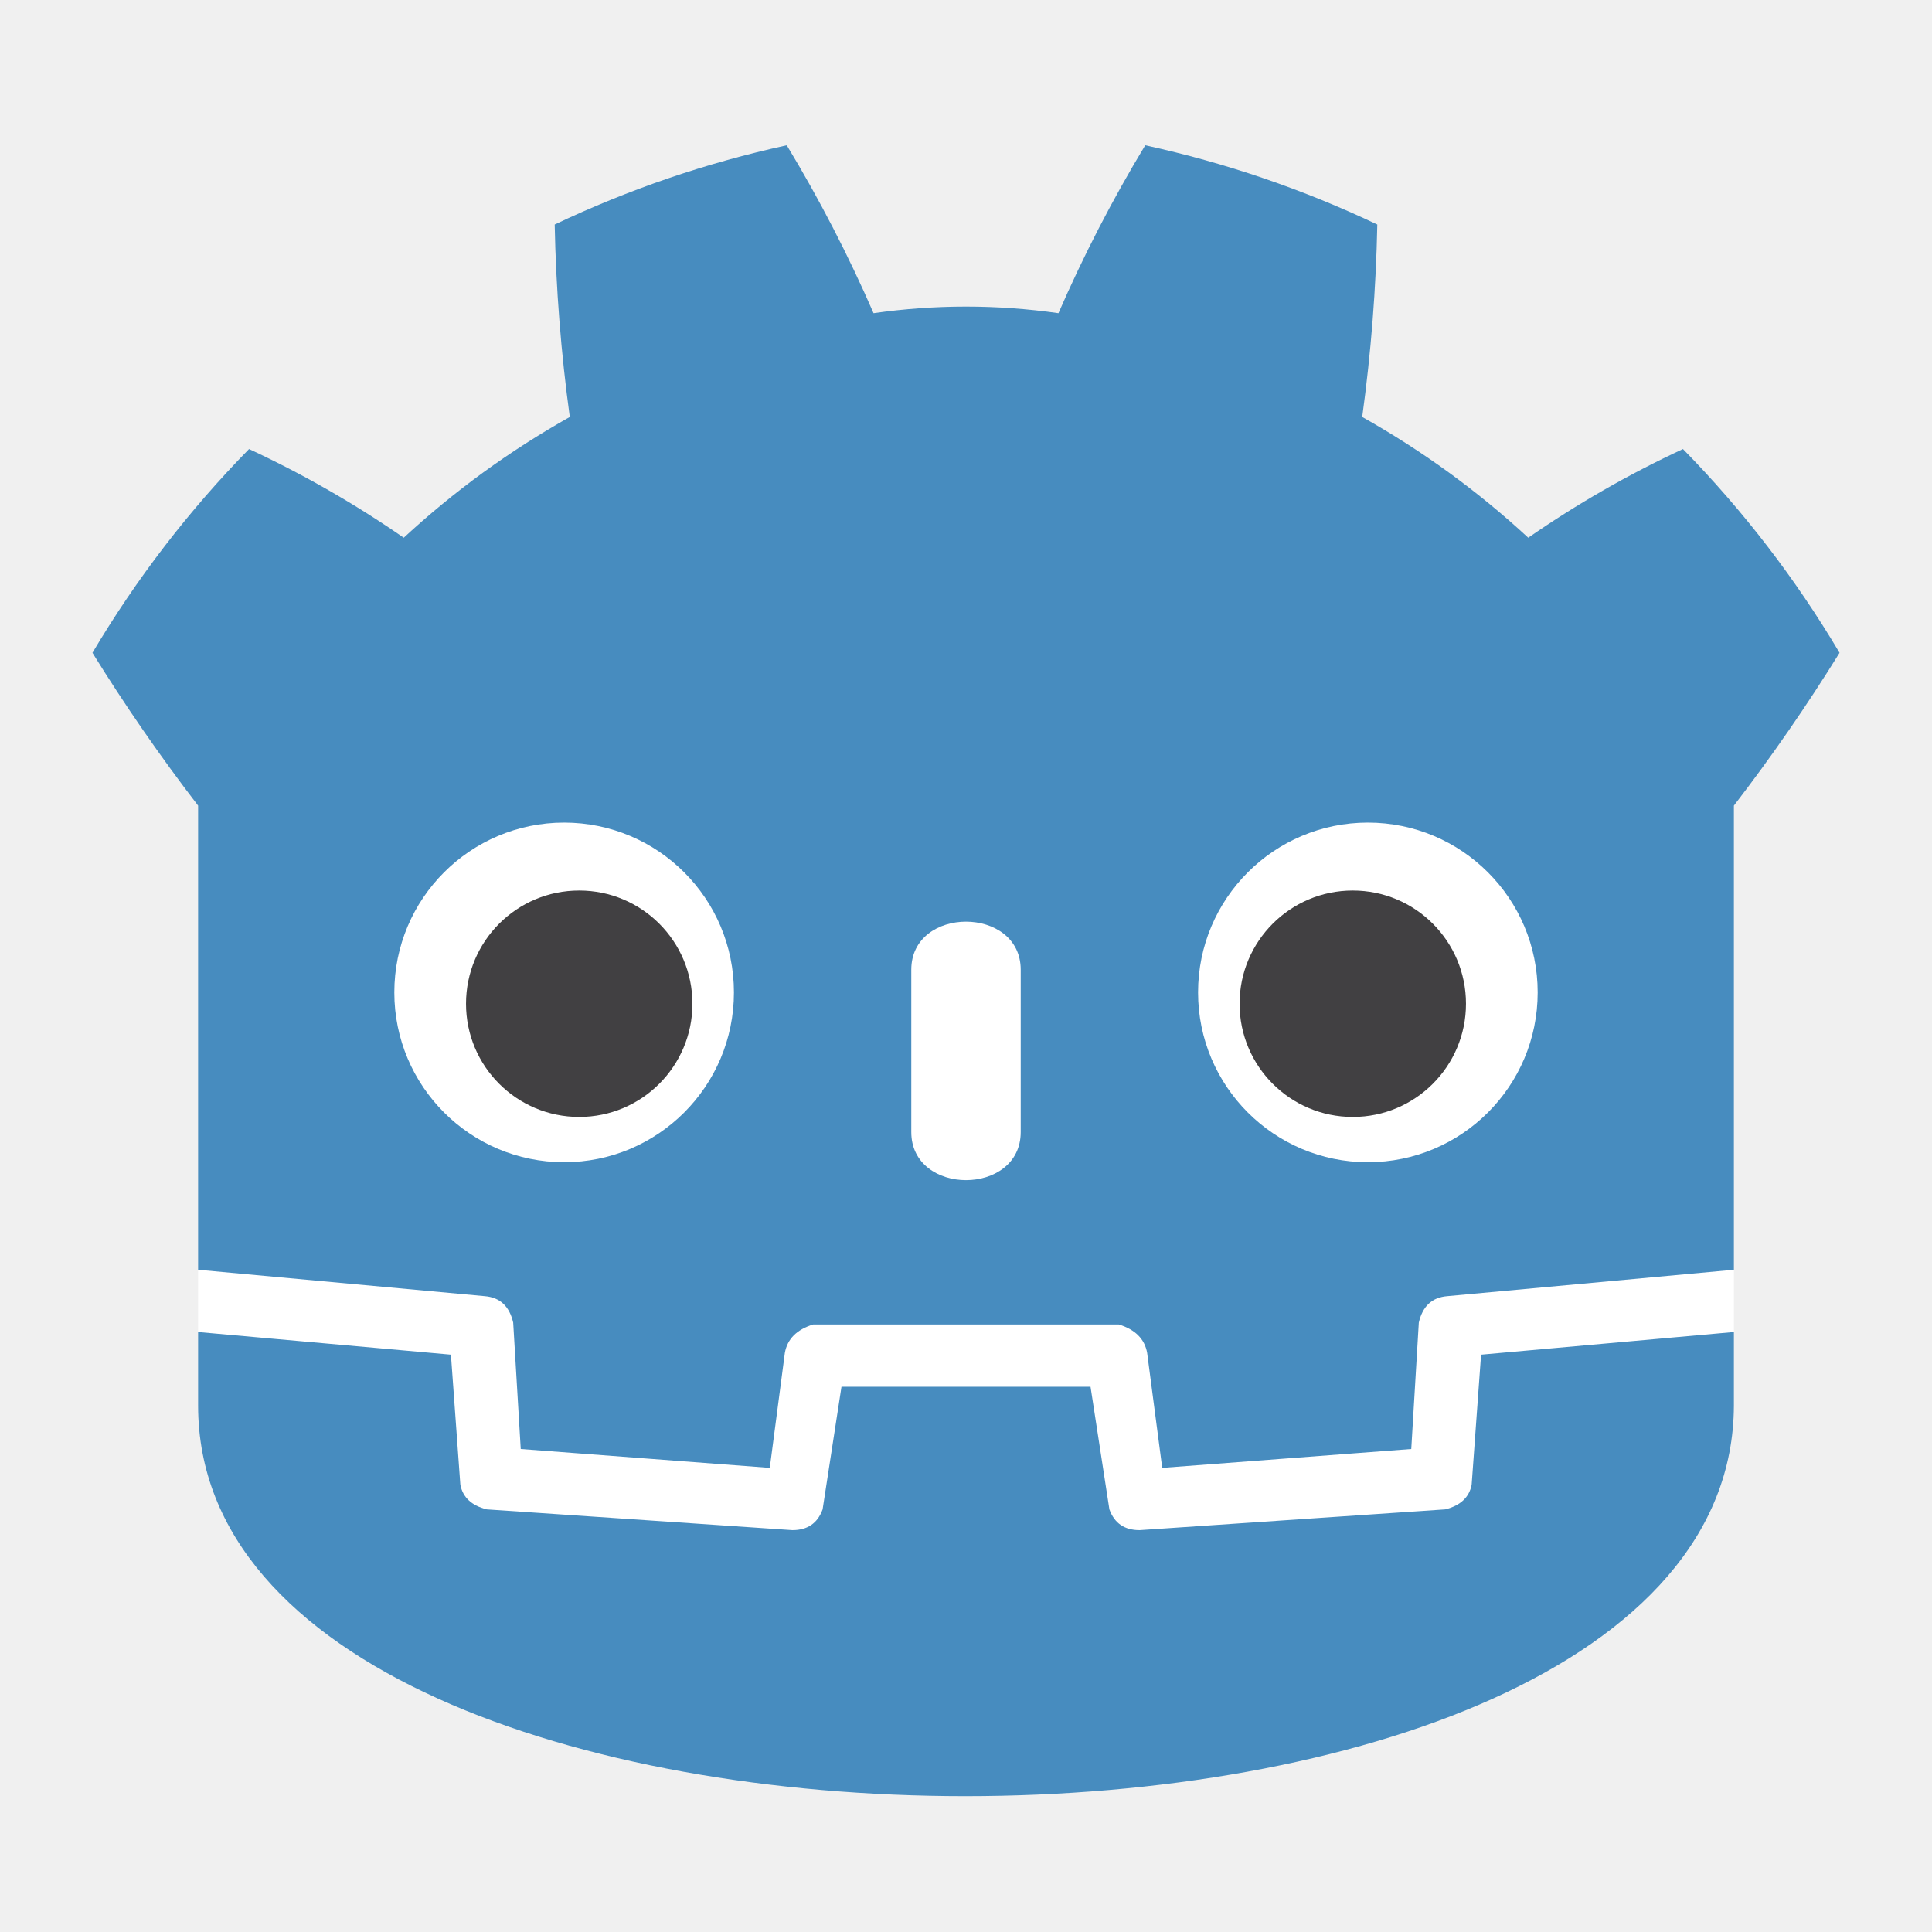
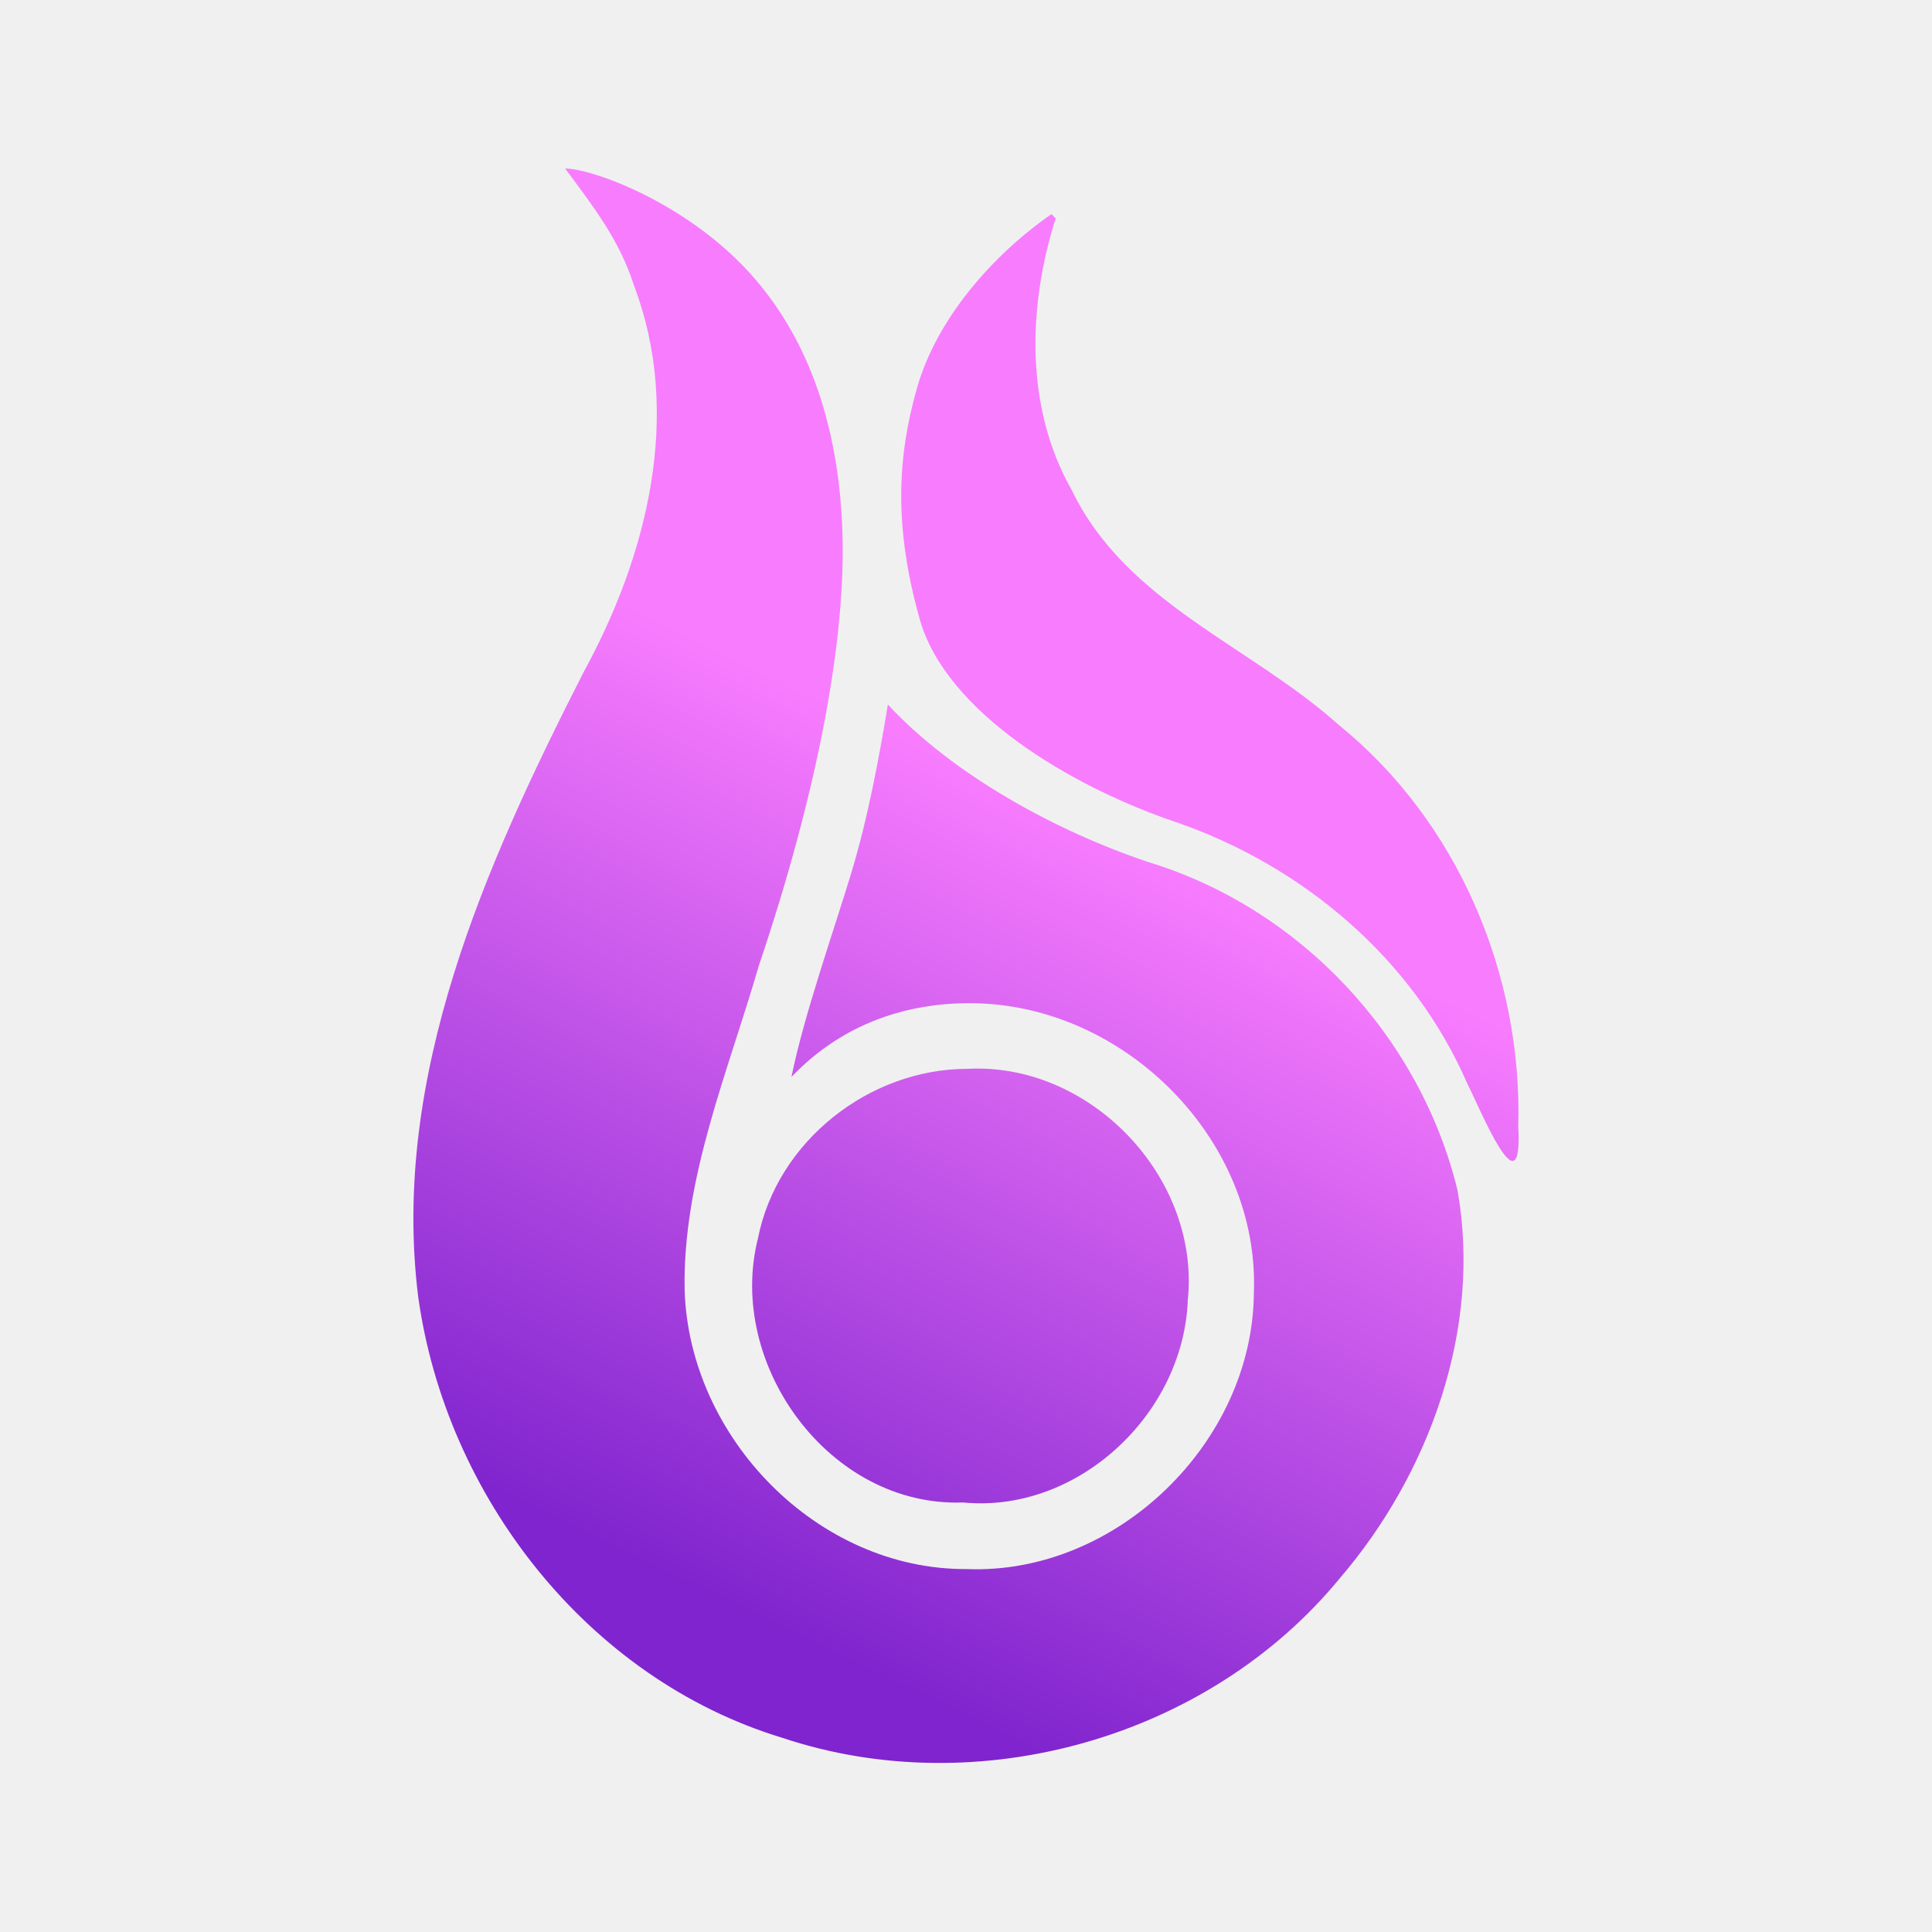
- <svg xmlns="http://www.w3.org/2000/svg" width="1024" height="1024">
-   <g fill="#fff">
-     <path d="M105 673v33q407 354 814 0v-33z" />
-     <path fill="#478cbf" d="m105 673 152 14q12 1 15 14l4 67 132 10 8-61q2-11 15-15h162q13 4 15 15l8 61 132-10 4-67q3-13 15-14l152-14V427q30-39 56-81-35-59-83-108-43 20-82 47-40-37-88-64 7-51 8-102-59-28-123-42-26 43-46 89-49-7-98 0-20-46-46-89-64 14-123 42 1 51 8 102-48 27-88 64-39-27-82-47-48 49-83 108 26 42 56 81zm0 33v39c0 276 813 276 814 0v-39l-134 12-5 69q-2 10-14 13l-162 11q-12 0-16-11l-10-65H446l-10 65q-4 11-16 11l-162-11q-12-3-14-13l-5-69z" />
-     <path d="M483 600c0 34 58 34 58 0v-86c0-34-58-34-58 0z" />
-     <circle cx="725" cy="526" r="90" />
-     <circle cx="299" cy="526" r="90" />
-   </g>
-   <g fill="#414042">
-     <circle cx="307" cy="532" r="60" />
-     <circle cx="717" cy="532" r="60" />
-   </g>
+ <svg xmlns="http://www.w3.org/2000/svg" xmlns:xlink="http://www.w3.org/1999/xlink" width="1024" height="1024" viewBox="0 0 270.933 270.933">
+   <defs>
+     <linearGradient xlink:href="#a" id="b" x1="269.585" x2="488.27" y1="847.204" y2="393.079" gradientTransform="translate(5.168 5.035)scale(.2513)" gradientUnits="userSpaceOnUse" />
+     <linearGradient id="a">
+       <stop offset=".045" stop-color="#7f24ce" />
+       <stop offset="1" stop-color="#f87cfe" />
+     </linearGradient>
+   </defs>
+   <path fill="url(#b)" d="m 79.26,23.642 c 3.85,5.205 7.625,10.001 9.633,16.369 6.88,18.035 1.888,37.92 -7.065,54.272 -13.713,26.927 -27.022,56.619 -23.186,87.547 3.875,27.939 23.735,53.577 51.068,61.873 27.438,9.159 59.763,0.036 78.16,-22.355 12.622,-14.715 19.973,-35.101 16.514,-54.475 -5.263,-21.543 -22.049,-39.47 -43.281,-45.959 -12.864,-4.298 -27.407,-12.192 -36.592,-22.113 -1.16,7.033 -2.735,15.735 -5.182,23.788 -2.447,8.054 -6.628,19.933 -8.34,28.437 7.45,-7.81 16.704,-10.408 25.273,-10.343 21.511,0.164 40.423,19.229 39.573,40.668 -0.174,20.936 -19.256,39.528 -40.289,38.688 -20.953,0.095 -38.911,-18.451 -39.538,-39.142 -0.287,-15.702 6.095,-30.573 10.398,-45.447 8.332,-24.694 11.906,-44.92 11.767,-58.956 C 118.034,62.46 114.514,48.453 104.944,38.072 95.728,28.074 82.649,23.577 79.26,23.642 Z m 68.189,6.384 c -8.428,5.853 -16.138,14.822 -18.855,24.387 -2.716,9.565 -3.304,19.263 0.375,32.388 3.679,13.125 21.351,23.566 35.952,28.492 17.803,6.142 33.242,19.174 40.816,36.603 1.767,3.444 7.842,18.473 7.175,6.097 0.606,-21.348 -8.474,-42.81 -25.187,-56.345 -12.339,-11.08 -29.77,-17.071 -37.395,-32.857 -6.602,-11.582 -6.212,-25.776 -2.289,-38.173 l -0.296,-0.296 z M 137.254,149.851 c -0.536,-0.004 -1.073,0.009 -1.613,0.039 h -9.6e-4 c -13.742,0.004 -26.66,10.159 -29.338,23.74 -4.505,17.649 9.998,37.754 28.737,37.067 16.133,1.57 30.938,-12.435 31.532,-28.366 1.714,-16.669 -12.715,-32.378 -29.317,-32.48 z" paint-order="stroke fill markers" style="mix-blend-mode:normal" />
</svg>
